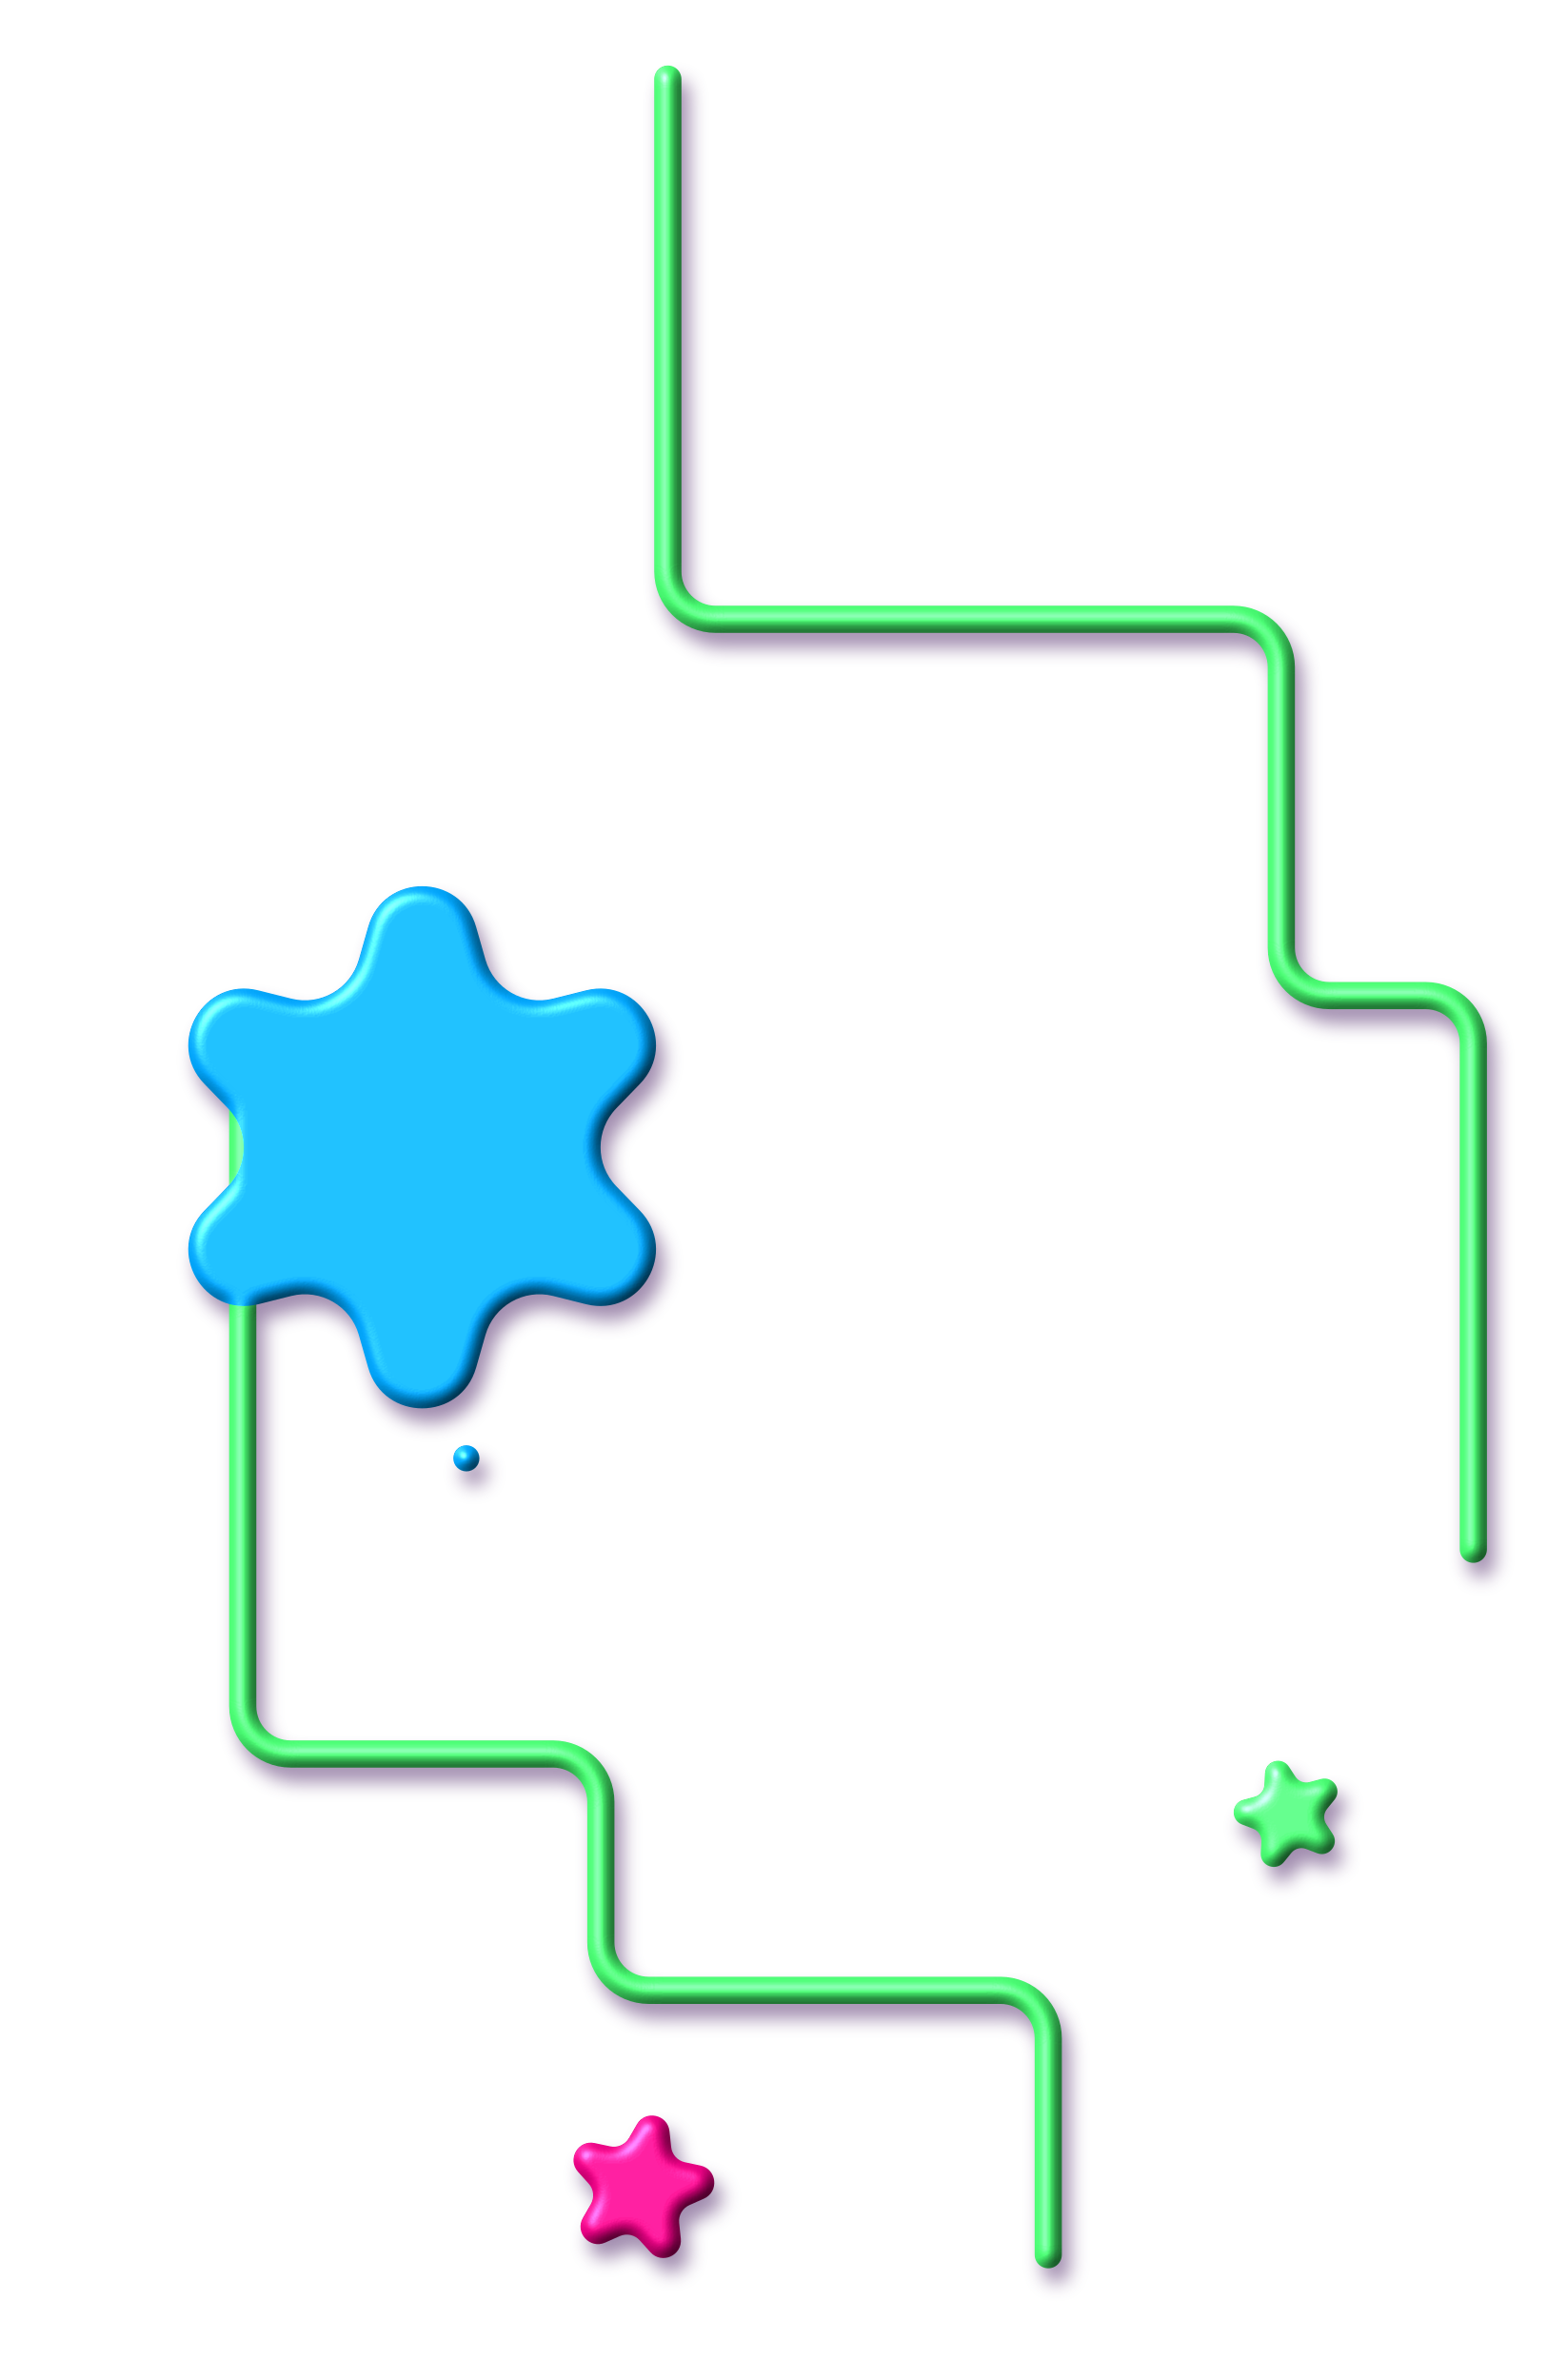
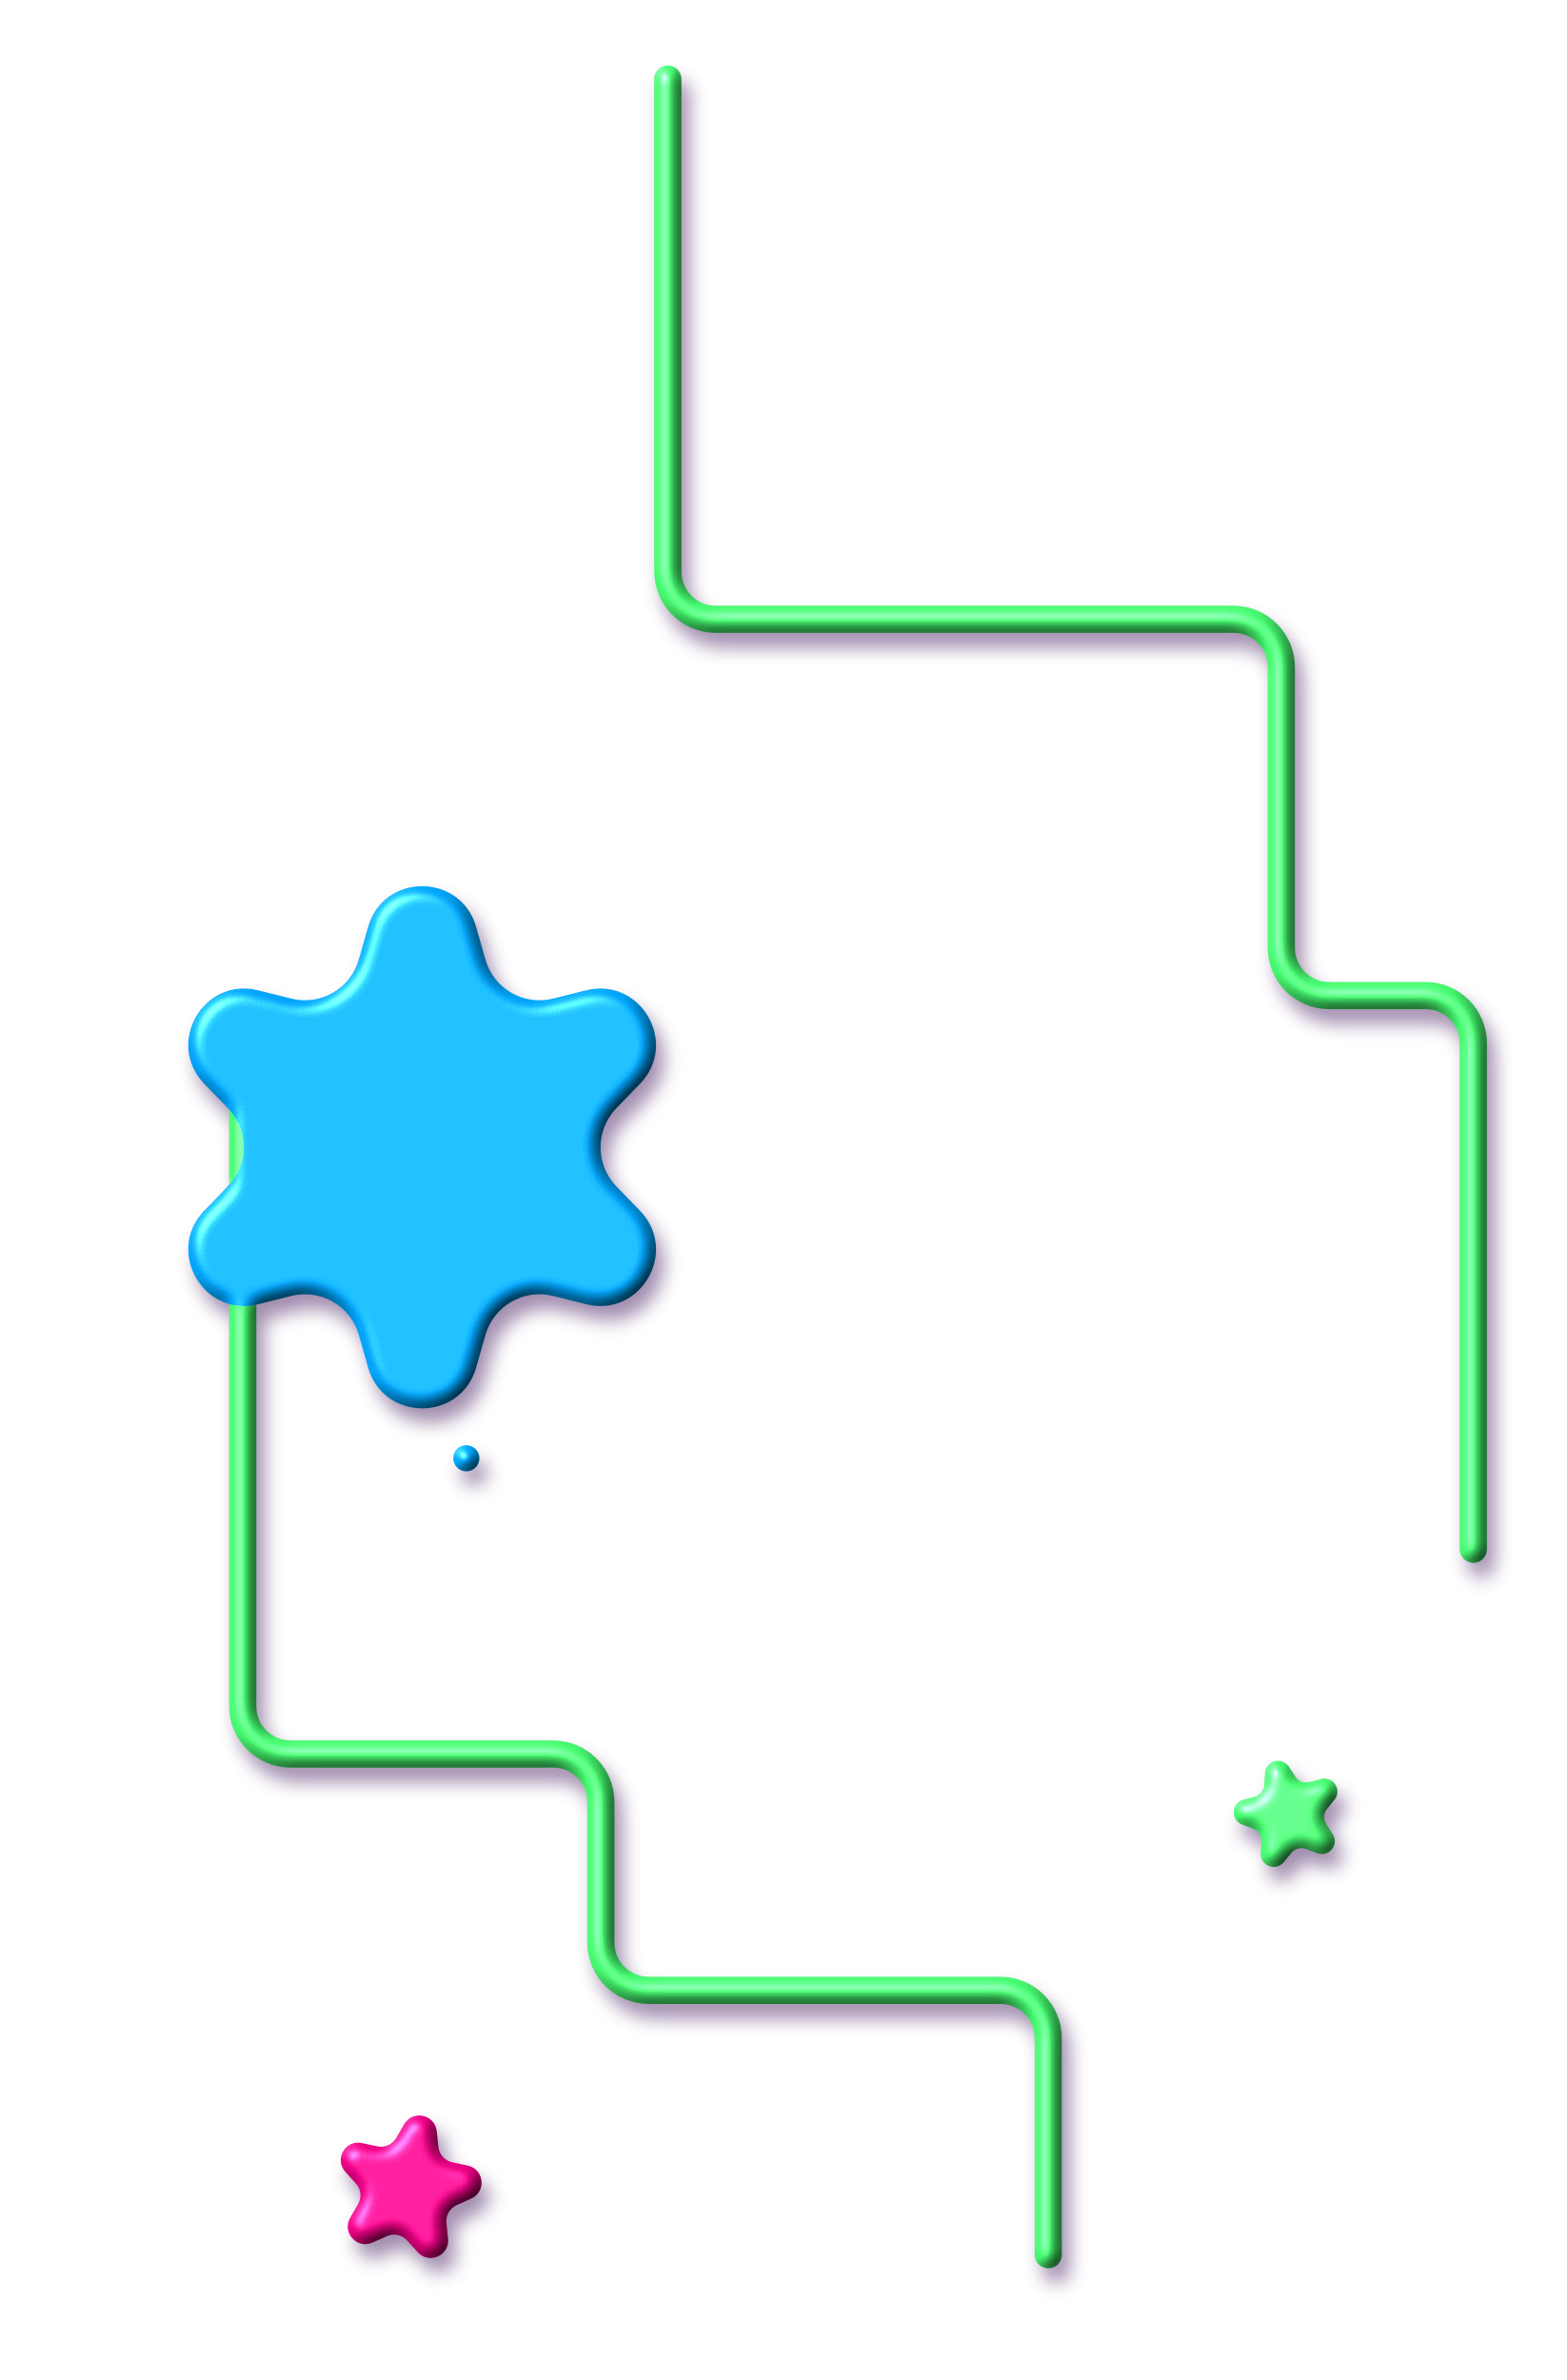
<svg xmlns="http://www.w3.org/2000/svg" width="1188" height="1805" viewBox="-60 -60 1188 1805" fill="none">
  <defs>
    <filter id="puffy" x="-40" y="-40" width="1150" height="1770" filterUnits="userSpaceOnUse" color-interpolation-filters="sRGB">
      <feGaussianBlur in="SourceAlpha" stdDeviation="5.5" result="bump" />
      <feDiffuseLighting in="bump" surfaceScale="7" diffuseConstant="1.3" lighting-color="#fff" result="diff">
        <feDistantLight azimuth="225" elevation="52" />
      </feDiffuseLighting>
      <feComposite in="diff" in2="SourceGraphic" operator="arithmetic" k1="1" k2="0" k3="0" k4="0" result="lit" />
      <feSpecularLighting in="bump" surfaceScale="7" specularConstant=".55" specularExponent="26" lighting-color="#fff" result="spec">
        <feDistantLight azimuth="225" elevation="52" />
      </feSpecularLighting>
      <feComposite in="spec" in2="SourceAlpha" operator="in" result="gloss" />
      <feComposite in="lit" in2="gloss" operator="arithmetic" k2="1" k3="1" result="body" />
      <feGaussianBlur in="SourceAlpha" stdDeviation="7" result="sh" />
      <feOffset in="sh" dx="6" dy="11" result="sho" />
      <feColorMatrix in="sho" values="0 0 0 0 .18 0 0 0 0 0 0 0 0 0 .3 0 0 0 .45 0" result="shadow" />
      <feMerge>
        <feMergeNode in="shadow" />
        <feMergeNode in="body" />
      </feMerge>
    </filter>
  </defs>
  <g filter="url(#puffy)">
    <g transform="scale(.1)">
      <path d="M1241 7555.48L1241 12339.7C1241 12540 1403.45 12702.5 1603.83 12702.5L3594.06 12702.5C3794.45 12702.5 3956.89 12864.9 3956.89 13065.3L3956.89 14132.1C3956.89 14332.5 4119.33 14494.9 4319.72 14494.9L6987.19 14494.9C7187.57 14494.9 7350.02 14657.3 7350.02 14857.7L7350.02 16500" stroke-width="206" stroke="#45F46E" stroke-linecap="round" />
-       <path d="M3910.32 15653.2C3784.6 15626.4 3698.16 15776.1 3784.18 15871.7L3864.68 15961C3903.14 16003.8 3909.74 16066.4 3881.01 16116.1L3820.88 16220.3C3756.64 16331.5 3872.37 16460 3989.78 16407.8L4099.65 16358.9C4152.16 16335.5 4213.75 16348.6 4252.22 16391.3L4332.72 16480.7C4418.73 16576.2 4576.7 16505.9 4563.24 16378.1L4550.65 16258.5C4544.63 16201.4 4576.11 16146.9 4628.61 16123.5L4738.49 16074.6C4855.89 16022.4 4837.79 15850.4 4712.06 15823.7L4594.41 15798.7C4538.18 15786.7 4496.04 15739.9 4490.03 15682.8L4477.43 15563.2C4463.98 15435.4 4294.82 15399.4 4230.58 15510.7L4170.45 15614.8C4141.72 15664.6 4084.2 15690.1 4027.98 15678.2L3910.32 15653.2Z" fill="#E50081" />
+       <path transform="translate(-1765 0)" d="M3910.32 15653.2C3784.6 15626.4 3698.16 15776.1 3784.18 15871.7L3864.68 15961C3903.14 16003.8 3909.74 16066.4 3881.01 16116.1L3820.88 16220.3C3756.64 16331.5 3872.37 16460 3989.78 16407.8L4099.65 16358.9C4152.16 16335.5 4213.75 16348.6 4252.22 16391.3L4332.72 16480.7C4418.73 16576.2 4576.7 16505.9 4563.24 16378.1L4550.65 16258.5C4544.63 16201.4 4576.11 16146.9 4628.61 16123.5L4738.49 16074.6C4855.89 16022.4 4837.79 15850.4 4712.06 15823.7L4594.41 15798.7C4538.18 15786.7 4496.04 15739.9 4490.03 15682.8L4477.43 15563.2C4463.98 15435.4 4294.82 15399.4 4230.58 15510.7L4170.45 15614.8C4141.72 15664.6 4084.2 15690.1 4027.98 15678.2L3910.32 15653.2Z" fill="#E50081" />
      <path d="M949.684 8582.2C651.795 8889.9 943.615 9395.35 1359.03 9291.22L1608.77 9228.62C1831.61 9172.76 2058.58 9303.8 2121.63 9524.72L2192.28 9772.29C2309.81 10184.1 2893.45 10184.1 3010.98 9772.29L3081.64 9524.72C3144.69 9303.8 3371.65 9172.76 3594.5 9228.62L3844.23 9291.22C4259.65 9395.35 4551.47 8889.9 4253.58 8582.2L4074.5 8397.22C3914.71 8232.16 3914.71 7970.09 4074.5 7805.03L4253.58 7620.05C4551.47 7312.35 4259.65 6806.9 3844.23 6911.03L3594.5 6973.63C3371.65 7029.49 3144.69 6898.45 3081.64 6677.54L3010.98 6429.96C2893.45 6018.13 2309.81 6018.13 2192.28 6429.96L2121.63 6677.53C2058.58 6898.45 1831.61 7029.49 1608.77 6973.63L1359.04 6911.03C943.616 6806.9 651.795 7312.35 949.684 7620.05L1128.76 7805.03C1288.56 7970.09 1288.56 8232.16 1128.76 8397.22L949.684 8582.2Z" fill="#00A1F5" />
      <path d="M4465 -0L4465 3734.22C4465 3934.61 4627.45 4097.05 4827.83 4097.05L8754.73 4097.05C8955.11 4097.05 9117.56 4259.5 9117.56 4459.88L9117.56 6587.78C9117.56 6788.16 9280 6950.6 9480.39 6950.6L10211.2 6950.6C10411.6 6950.6 10574 7113.05 10574 7313.43L10574 11149.7" stroke-width="206" stroke="#45F46E" stroke-linecap="round" />
      <circle cx="2937.01" cy="10460" r="99.011" fill="#00A1F5" />
      <path d="M8994 12847.6C8999.06 12752.3 9123.35 12719 9175.37 12799L9224.06 12873.8C9247.33 12909.6 9291.06 12926.3 9332.37 12915.2L9418.81 12892.1C9511.18 12867.3 9581.19 12975 9520.97 13049.2L9464.62 13118.6C9437.69 13151.8 9435.21 13198.4 9458.48 13234.2L9507.17 13309.1C9559.19 13389.1 9478.17 13488.9 9388.93 13454.8L9305.41 13422.8C9265.5 13407.5 9220.24 13419.7 9193.31 13452.8L9136.96 13522.3C9076.74 13596.5 8956.66 13550.5 8961.72 13455.2L8966.46 13366.1C8968.72 13323.4 8943.23 13284.2 8903.32 13269L8819.8 13237C8730.56 13202.9 8737.37 13074.7 8829.74 13049.9L8916.19 13026.8C8957.5 13015.7 8987 12979.3 8989.26 12936.7L8994 12847.6Z" fill="#45F46E" />
    </g>
  </g>
</svg>
